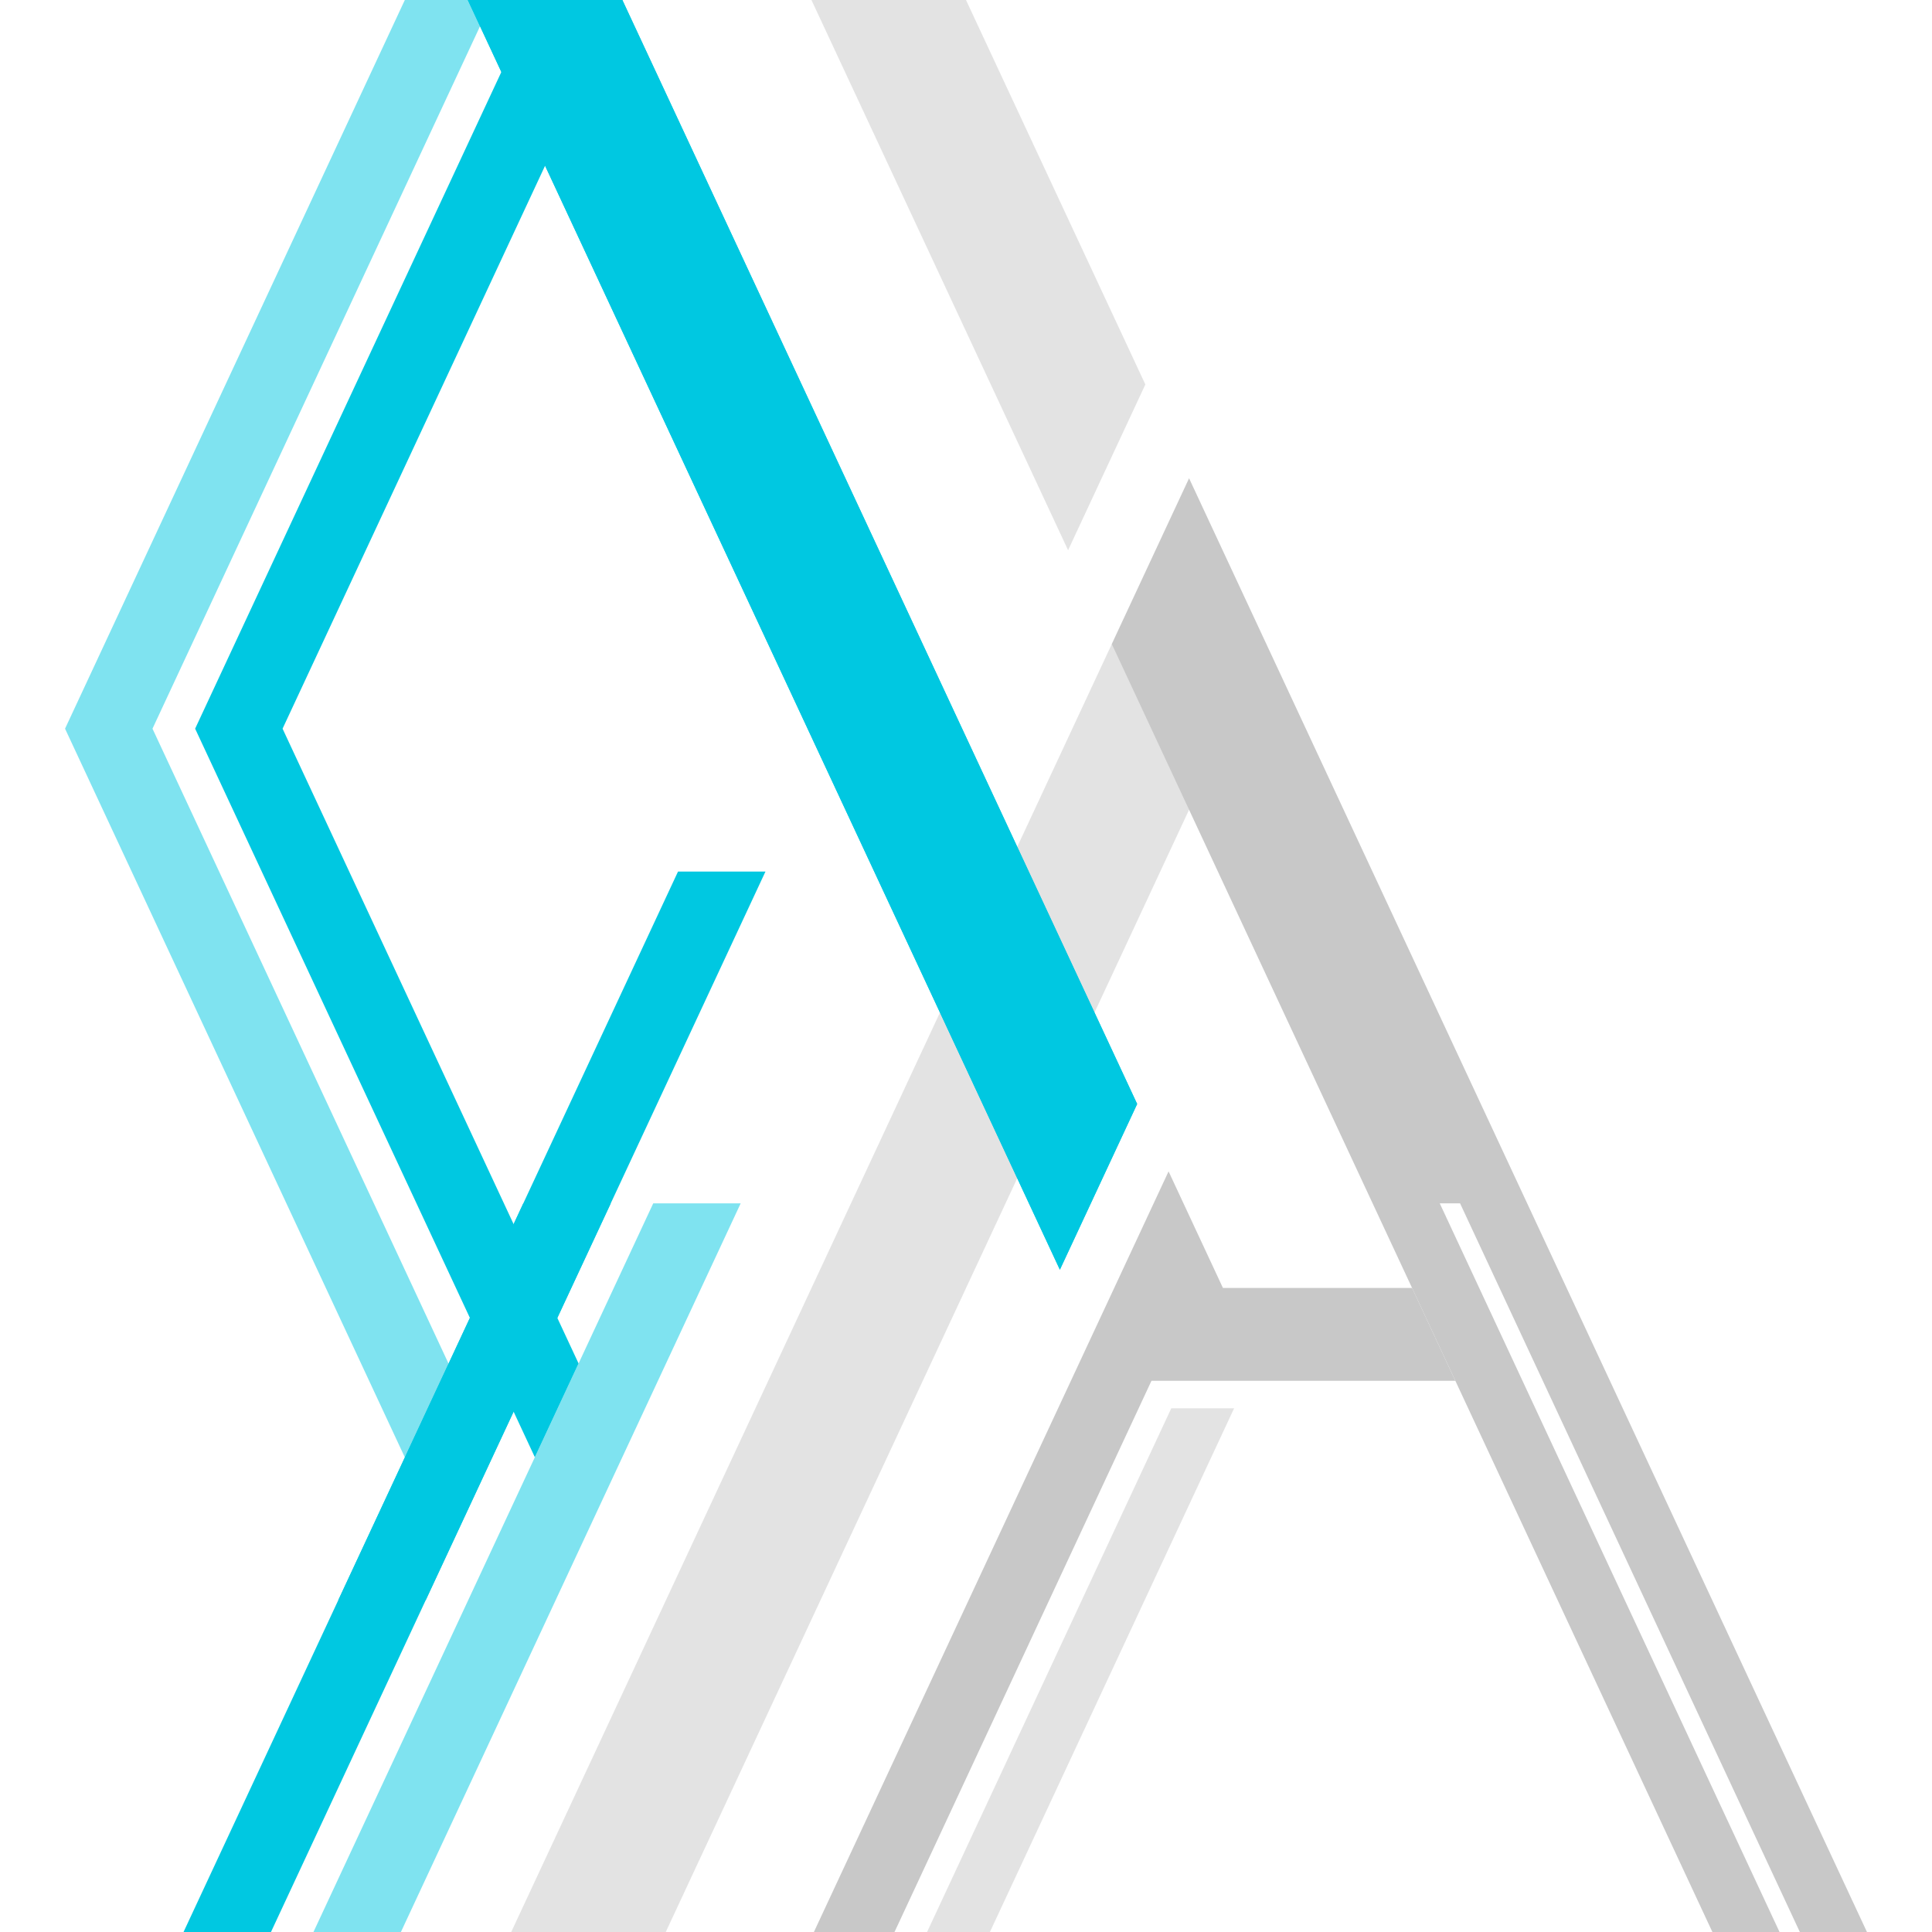
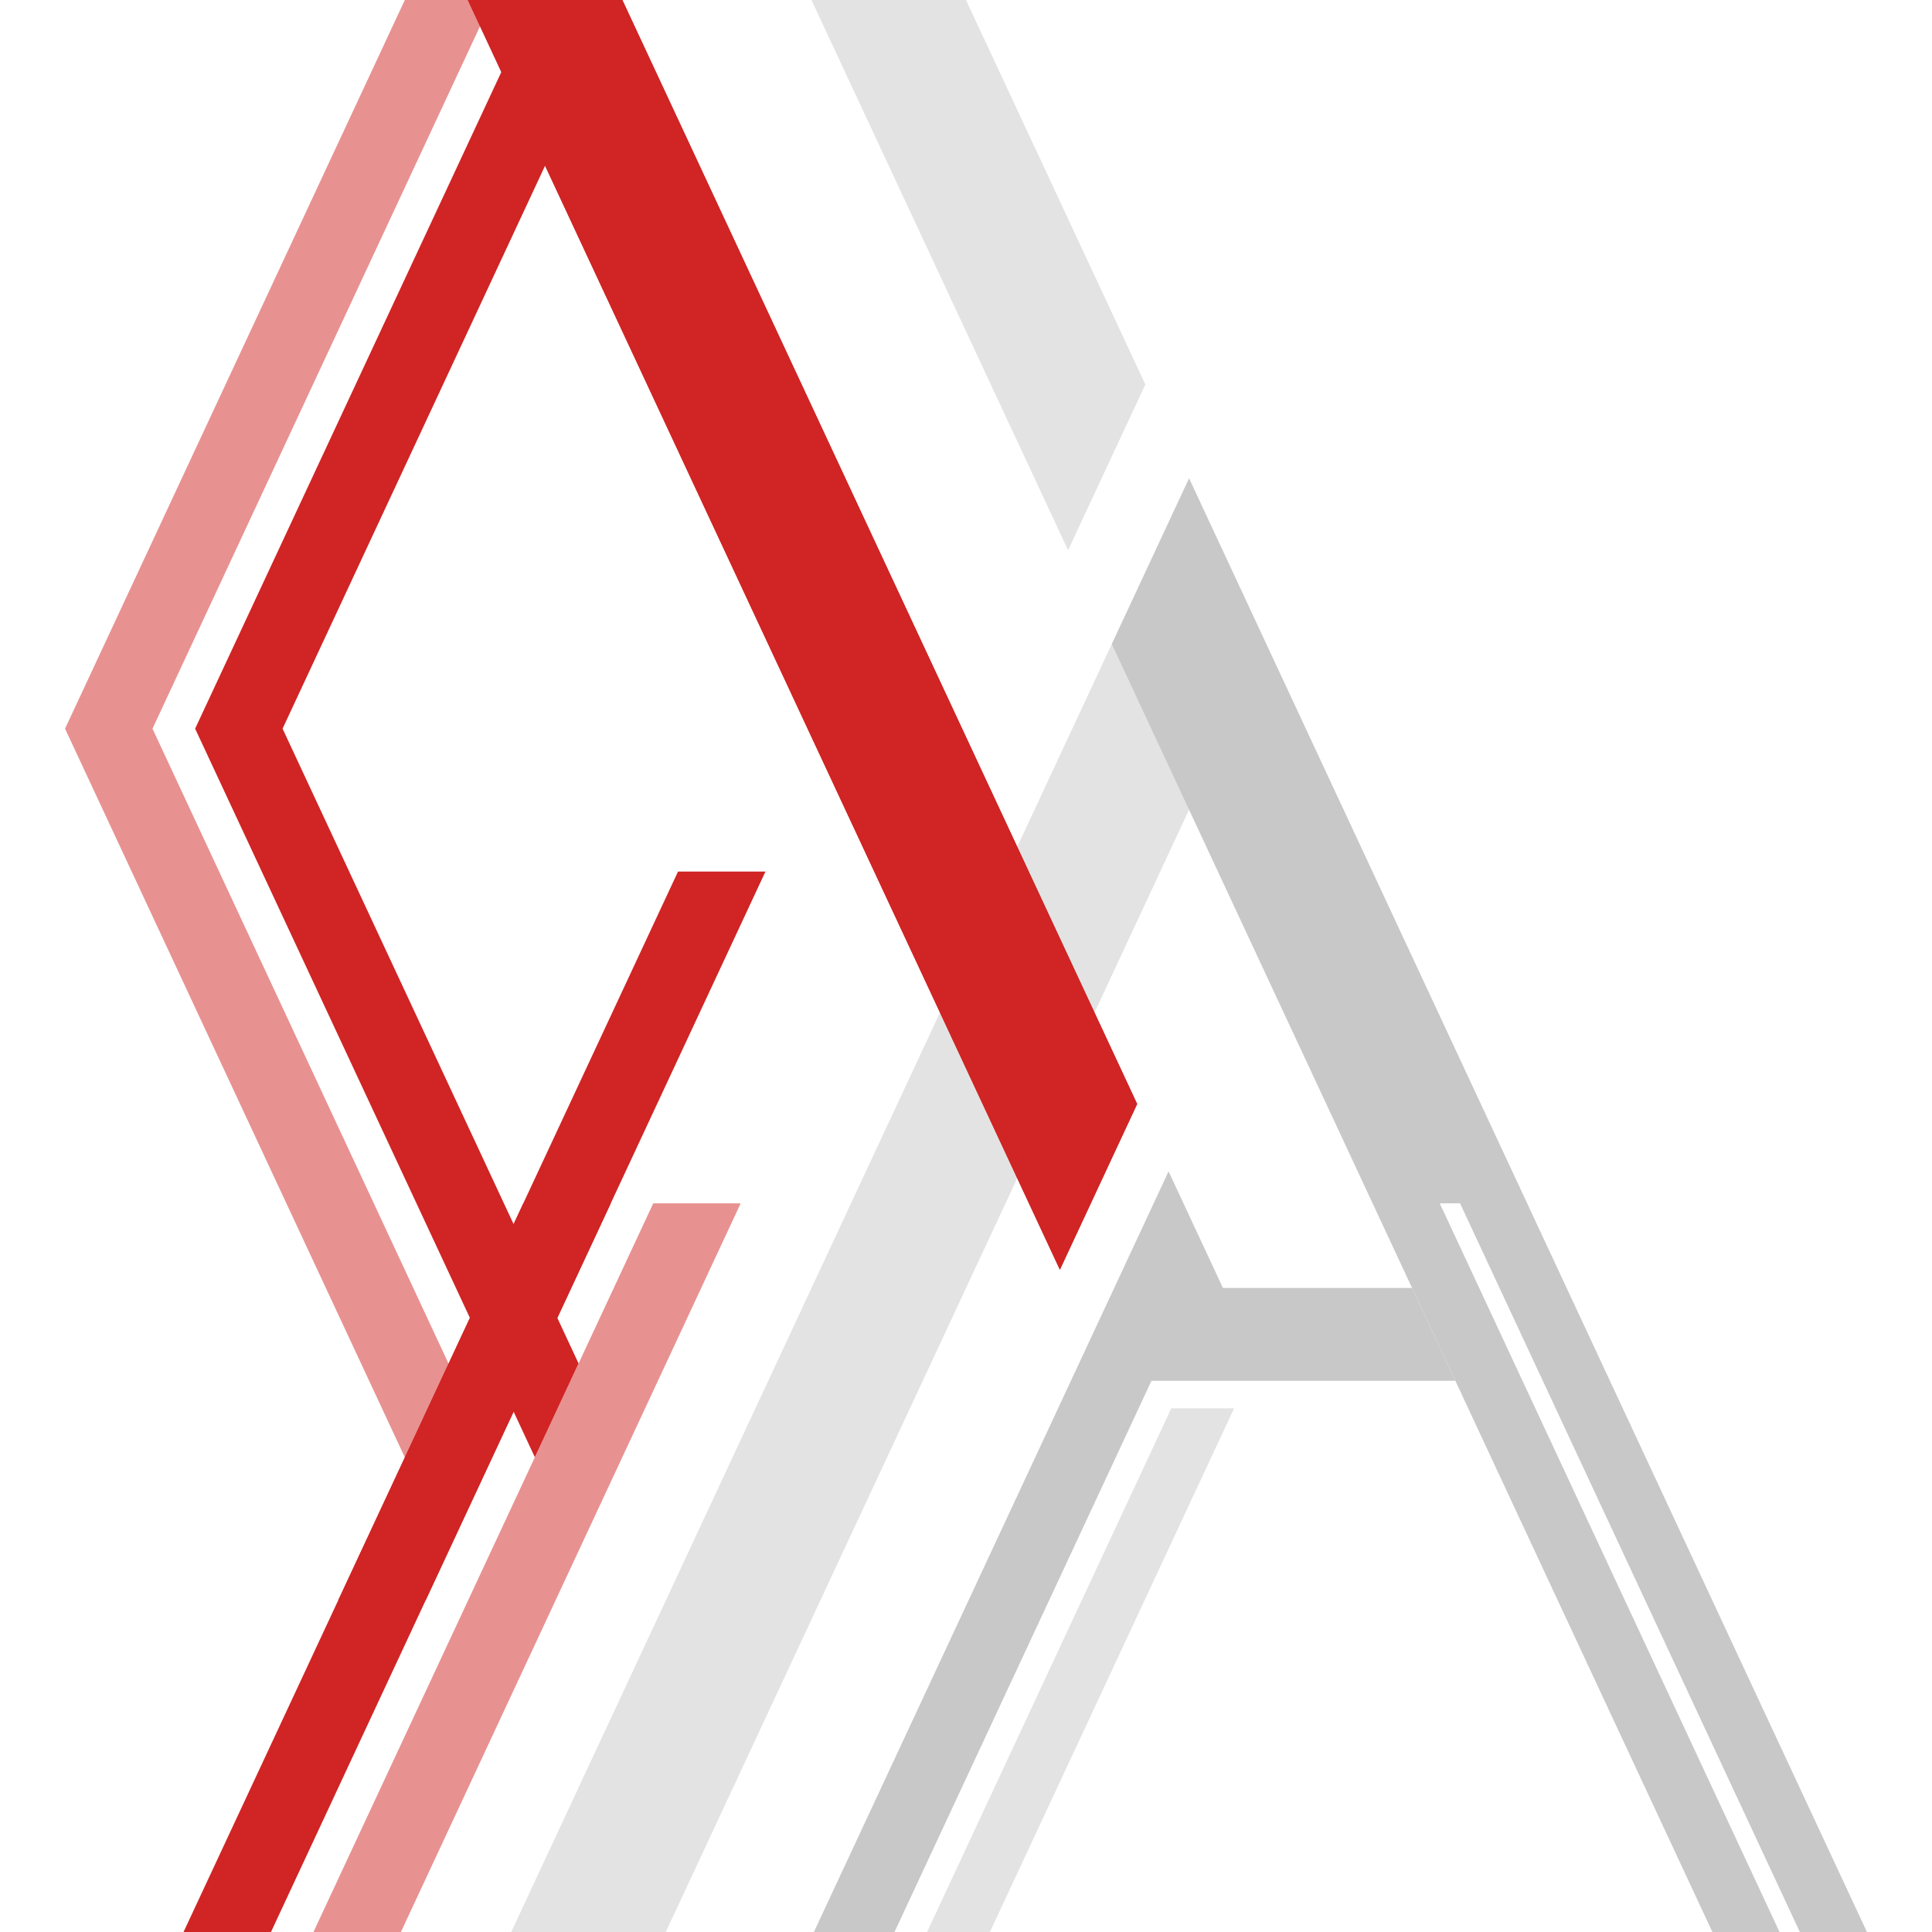
<svg xmlns="http://www.w3.org/2000/svg" viewBox="0 0 1000 1000">
  <defs>
-     <style>.cls-1{opacity:0.5;}.cls-2{fill:#c8c8c8;}.cls-3{fill:#00c8e1;}</style>
+     <style>.cls-1{opacity:0.5;}.cls-2{fill:#c8c8c8;}.cls-3{fill:#d12424;}</style>
  </defs>
  <g id="With_Background">
    <g id="Base-2" data-name="Base">
      <g id="Letter_A" data-name="Letter A">
        <g class="cls-1">
          <polygon class="cls-2" points="264.6 1000 344.6 1000 655.47 333.33 575.47 333.33 264.6 1000" />
        </g>
        <g class="cls-1">
          <polygon class="cls-2" points="479.85 1000 512.38 1000 638.78 728.93 606.25 728.93 479.85 1000" />
        </g>
        <path class="cls-2" d="M931.59,1000h34.74Q790.91,623.77,615.46,247.55l-40,85.78L886.33,1000h34.75Q833.14,811.42,745.21,622.84h10.51Z" />
        <g class="cls-1">
          <path class="cls-2" d="M592.84,199,500,0H420L552.84,284.8Z" />
        </g>
        <path class="cls-2" d="M753.29,714.69q-11.19-24-22.4-48.05l-97.9,0L604.85,606.3,576.7,666.67h0l-11.85,25.41h0L421.27,1000H463l133-285.31Z" />
      </g>
      <g id="Letter_S" data-name="Letter S">
        <polygon class="cls-3" points="588.59 571.42 322.13 0 242.13 0 548.59 657.2 588.59 571.42" />
        <g class="cls-1">
          <polygon class="cls-3" points="383.38 622.84 338.12 622.84 162.25 1000 207.51 1000 383.38 622.84" />
        </g>
        <g class="cls-1">
          <polygon class="cls-3" points="254.8 0 209.54 0 33.67 377.16 209.54 754.33 254.8 754.33 78.93 377.16 254.8 0" />
        </g>
        <polygon class="cls-3" points="316.13 622.84 270.87 622.84 95 1000 140.26 1000 316.13 622.84" />
        <polygon class="cls-3" points="396.2 451.12 350.94 451.12 175.07 828.28 220.33 828.28 396.2 451.12" />
        <polygon class="cls-3" points="588.59 571.42 322.13 0 242.13 0 548.59 657.2 588.59 571.42" />
        <polygon class="cls-3" points="299.47 705.73 146.26 377.16 322.13 0 276.87 0 101 377.16 276.84 754.26 299.47 705.73" />
      </g>
    </g>
  </g>
</svg>
